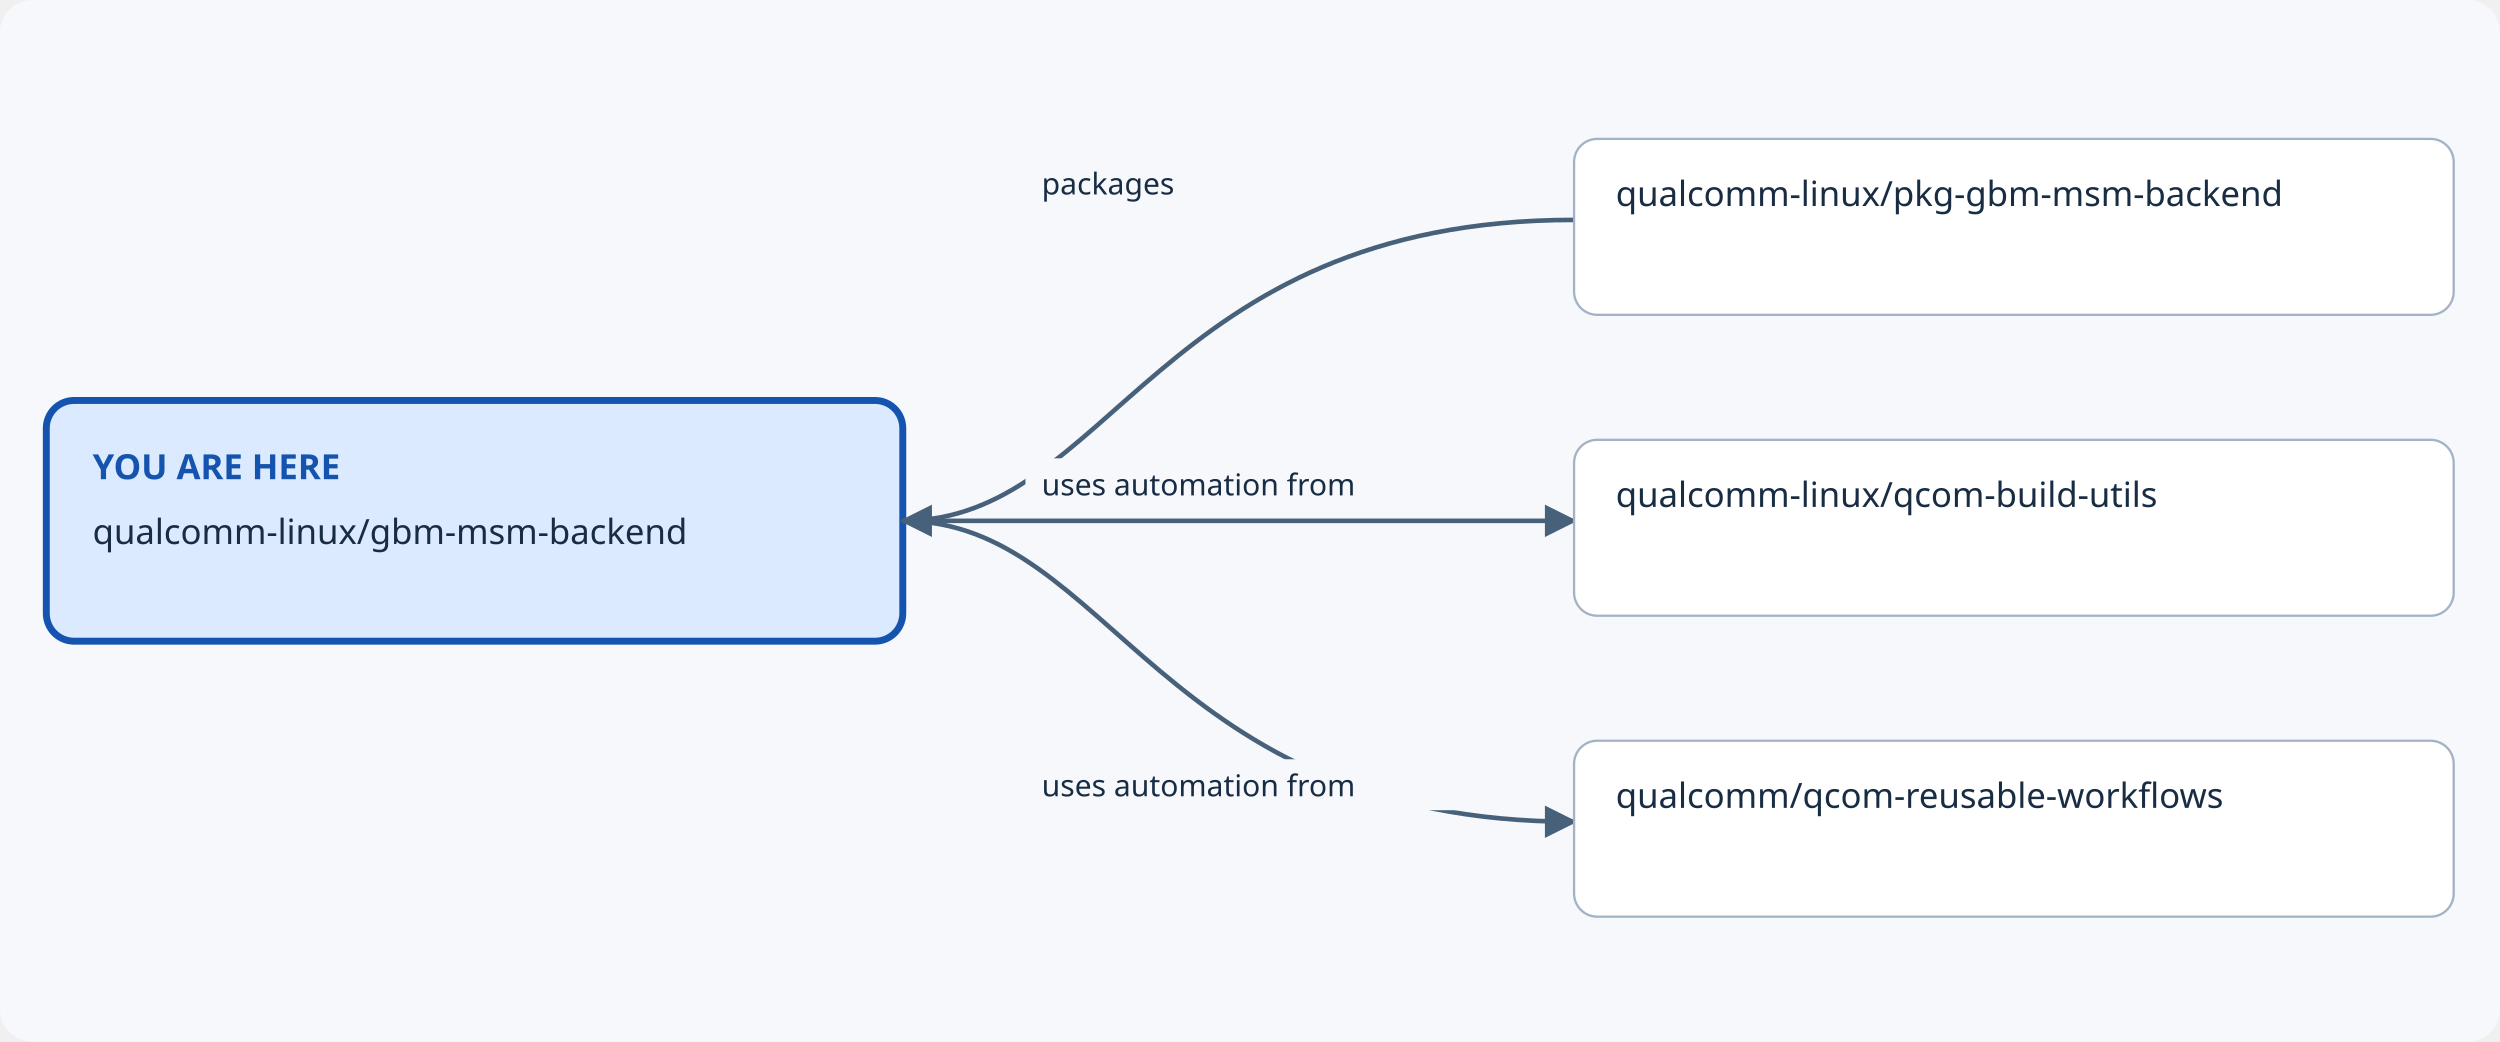
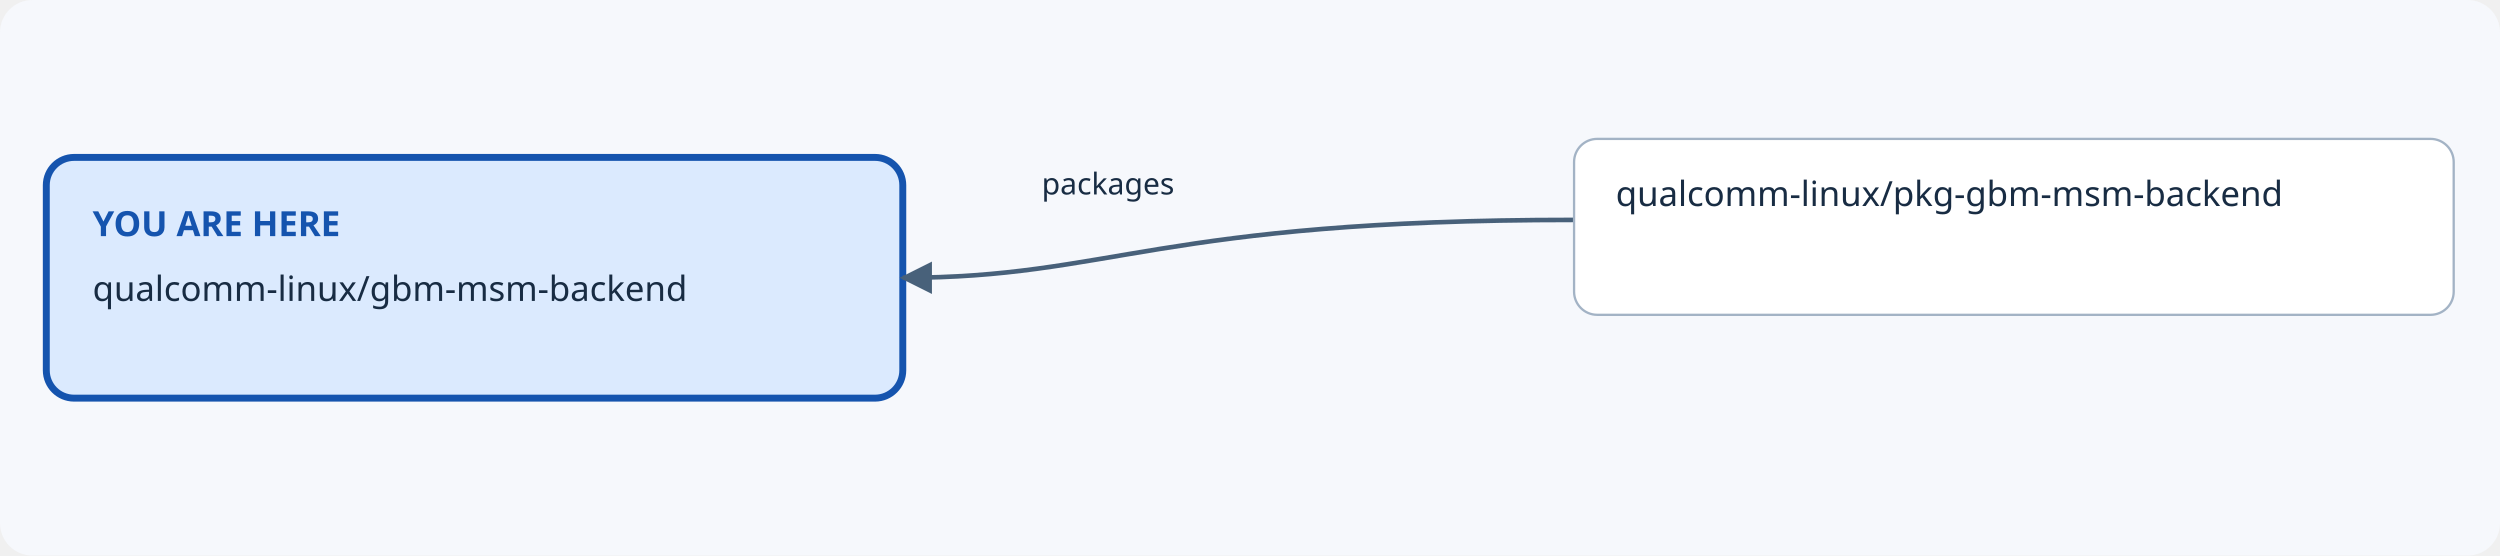
- <svg xmlns="http://www.w3.org/2000/svg" viewBox="0 0 1080 450" role="img" aria-labelledby="title desc">
+ <svg xmlns="http://www.w3.org/2000/svg" viewBox="0 0 1080 240" role="img" aria-labelledby="title desc">
  <defs>
    <marker id="arrow" viewBox="0 0 10 10" refX="9" refY="5" markerWidth="7" markerHeight="7" orient="auto-start-reverse">
      <path d="M 0 0 L 10 5 L 0 10 z" fill="#48617a" />
    </marker>
  </defs>
  <rect width="1080" height="100%" rx="14" fill="#f6f8fc" />
  <g font-family="sans-serif" font-size="15" fill="#182c43">
-     <rect x="20" y="173.0" width="370" height="104" rx="12" fill="#dbeafe" stroke="#1554ae" stroke-width="3" />
-     <text x="40" y="207.0" font-weight="bold" fill="#1554ae">YOU ARE HERE</text>
-     <text x="40" y="235.0">qualcomm-linux/gbm-msm-backend</text>
-     <path d="M 390 225.0 C 480 225.0, 500 95.0, 680 95.0" fill="none" stroke="#48617a" stroke-width="2" marker-start="url(#arrow)" />
+     <rect x="20" y="68.0" width="370" height="104" rx="12" fill="#dbeafe" stroke="#1554ae" stroke-width="3" />
+     <text x="40" y="102.0" font-weight="bold" fill="#1554ae">YOU ARE HERE</text>
+     <text x="40" y="130.0">qualcomm-linux/gbm-msm-backend</text>
+     <path d="M 390 120.0 C 480 120.0, 500 95.0, 680 95.0" fill="none" stroke="#48617a" stroke-width="2" marker-start="url(#arrow)" />
    <rect x="443" y="68.0" width="218" height="22" rx="4" fill="#f6f8fc" />
    <text x="450" y="84.0" font-size="13">packages</text>
    <rect x="680" y="60" width="380" height="76" rx="10" fill="white" stroke="#a3b3c5" />
    <text x="698" y="89">qualcomm-linux/pkg-gbm-msm-backend</text>
-     <path d="M 390 225.0 C 480 225.0, 500 225.0, 680 225.0" fill="none" stroke="#48617a" stroke-width="2" marker-end="url(#arrow)" />
-     <rect x="443" y="198.0" width="218" height="22" rx="4" fill="#f6f8fc" />
-     <text x="450" y="214.0" font-size="13">uses automation from</text>
-     <rect x="680" y="190" width="380" height="76" rx="10" fill="white" stroke="#a3b3c5" />
-     <text x="698" y="219">qualcomm-linux/qcom-build-utils</text>
-     <path d="M 390 225.0 C 480 225.0, 500 355.0, 680 355.0" fill="none" stroke="#48617a" stroke-width="2" marker-end="url(#arrow)" />
-     <rect x="443" y="328.0" width="218" height="22" rx="4" fill="#f6f8fc" />
-     <text x="450" y="344.0" font-size="13">uses automation from</text>
-     <rect x="680" y="320" width="380" height="76" rx="10" fill="white" stroke="#a3b3c5" />
-     <text x="698" y="349">qualcomm/qcom-reusable-workflows</text>
  </g>
</svg>
